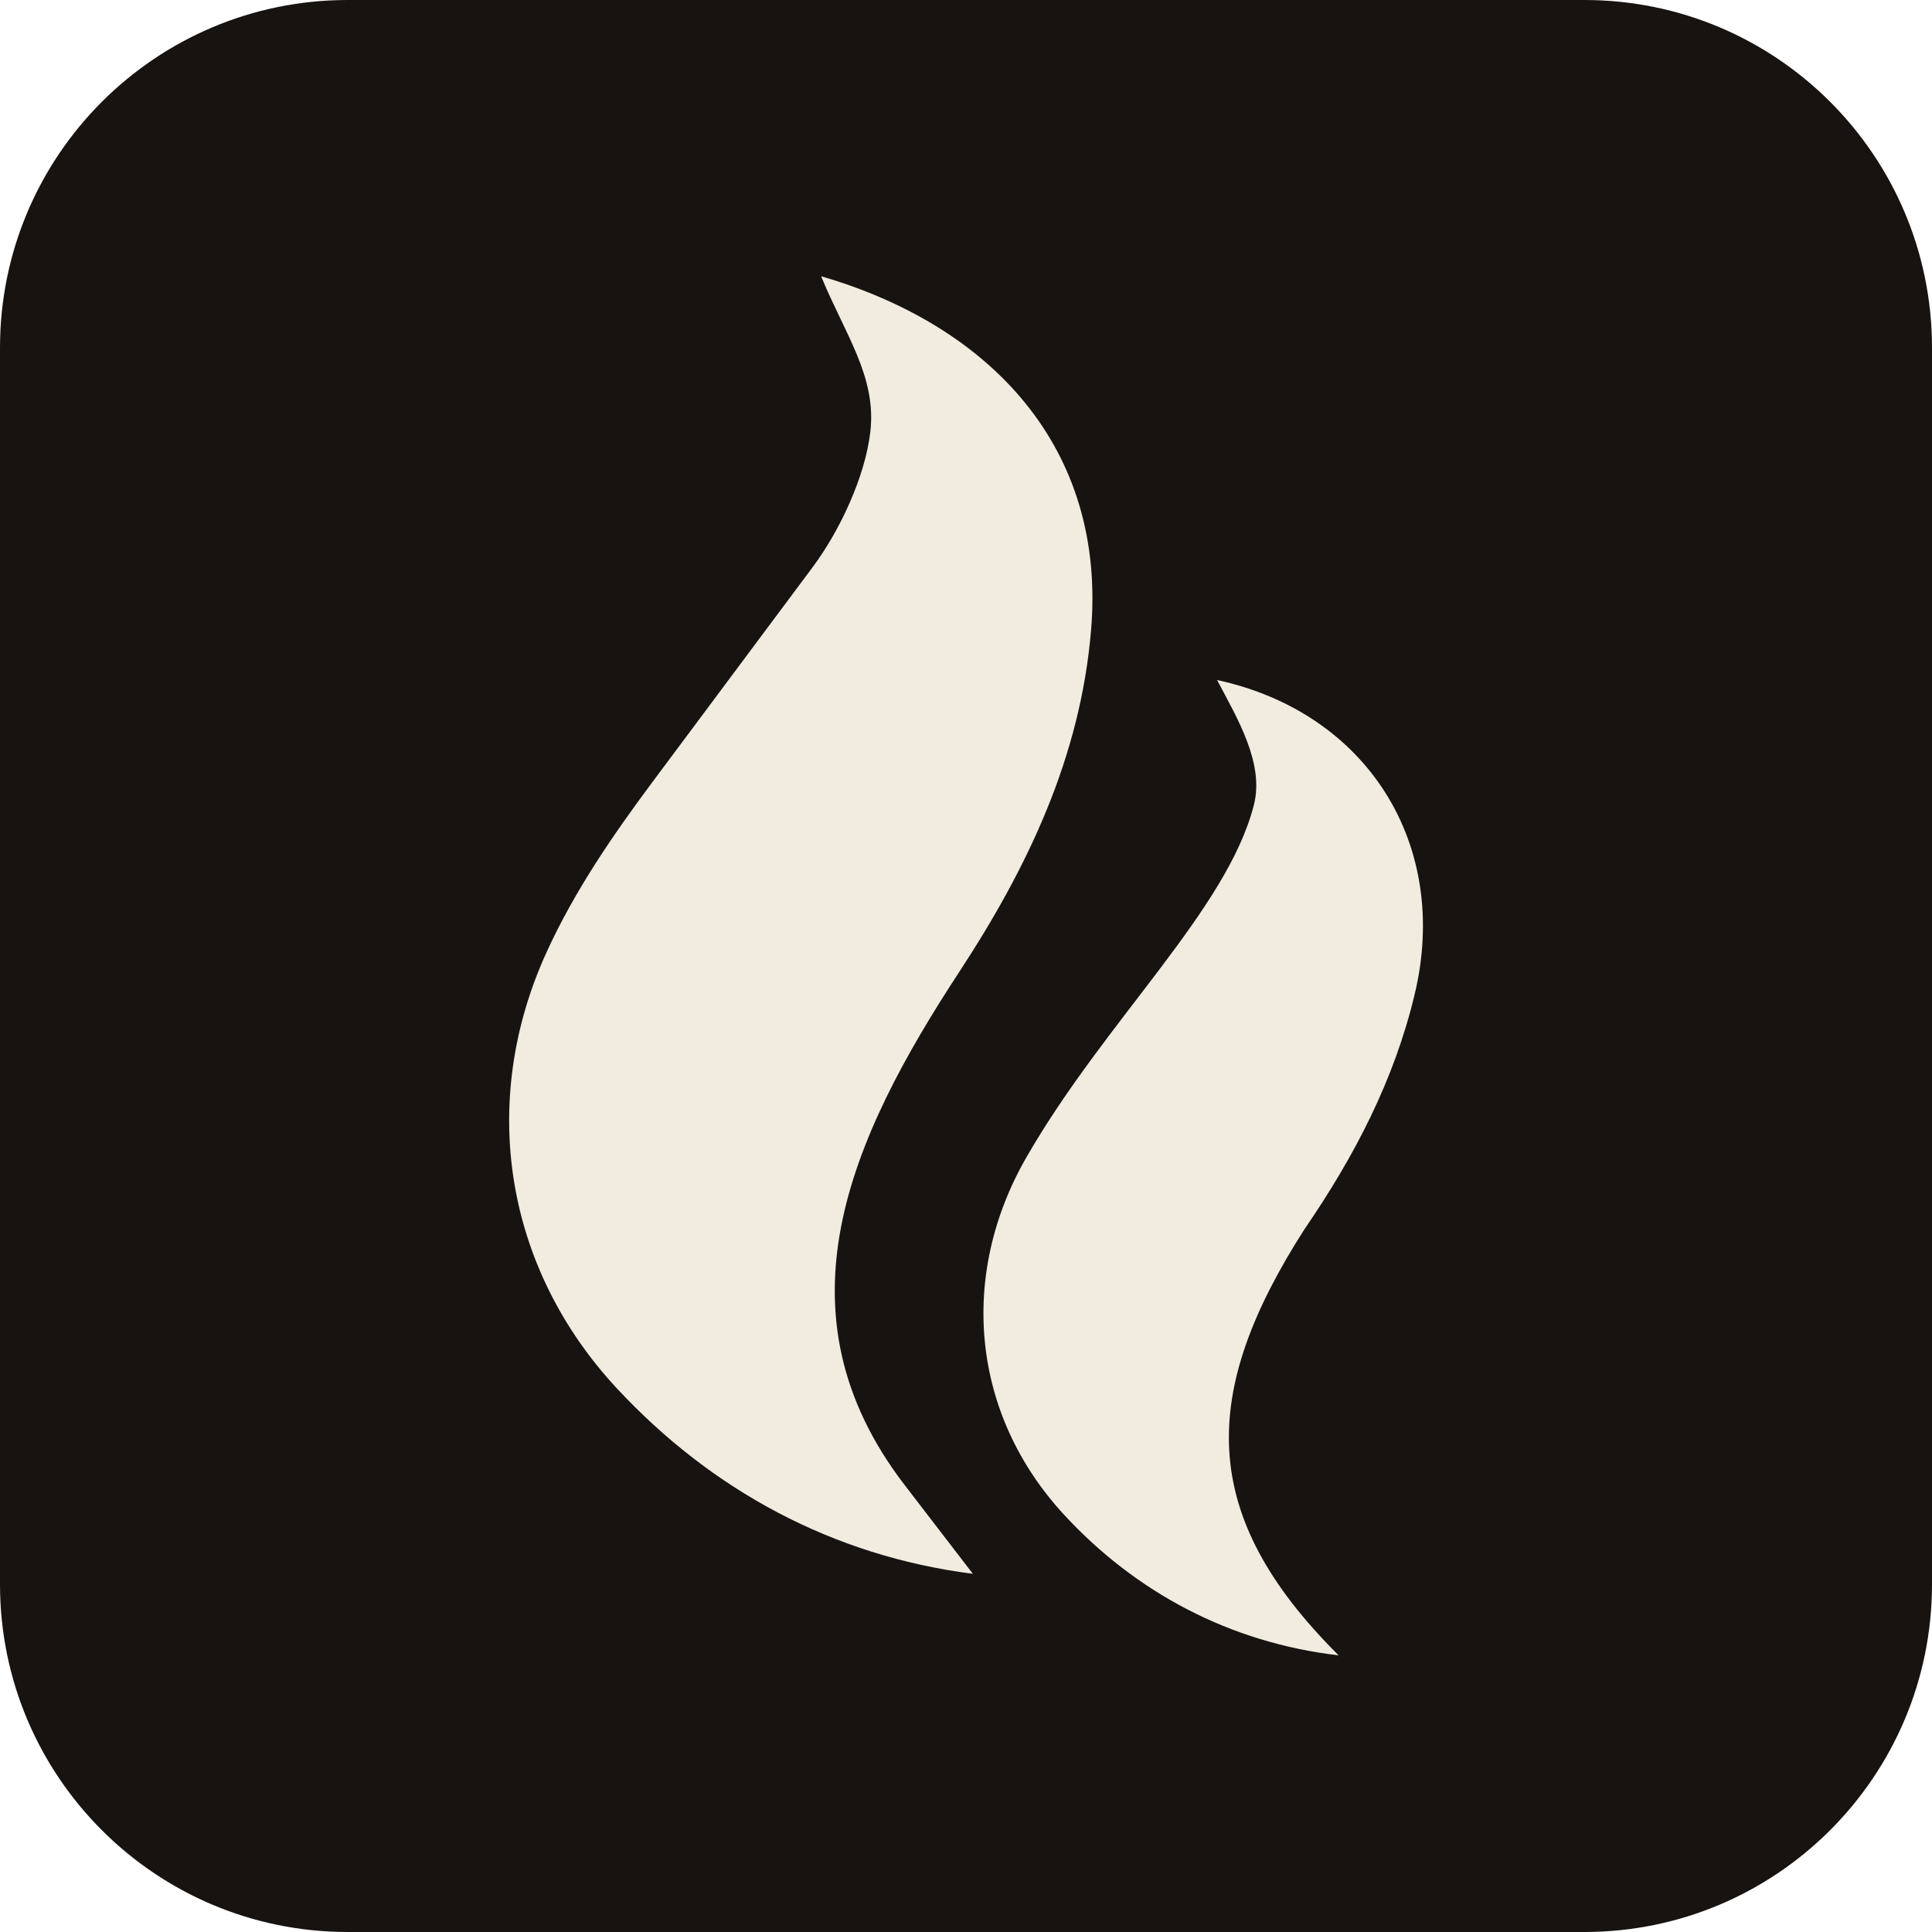
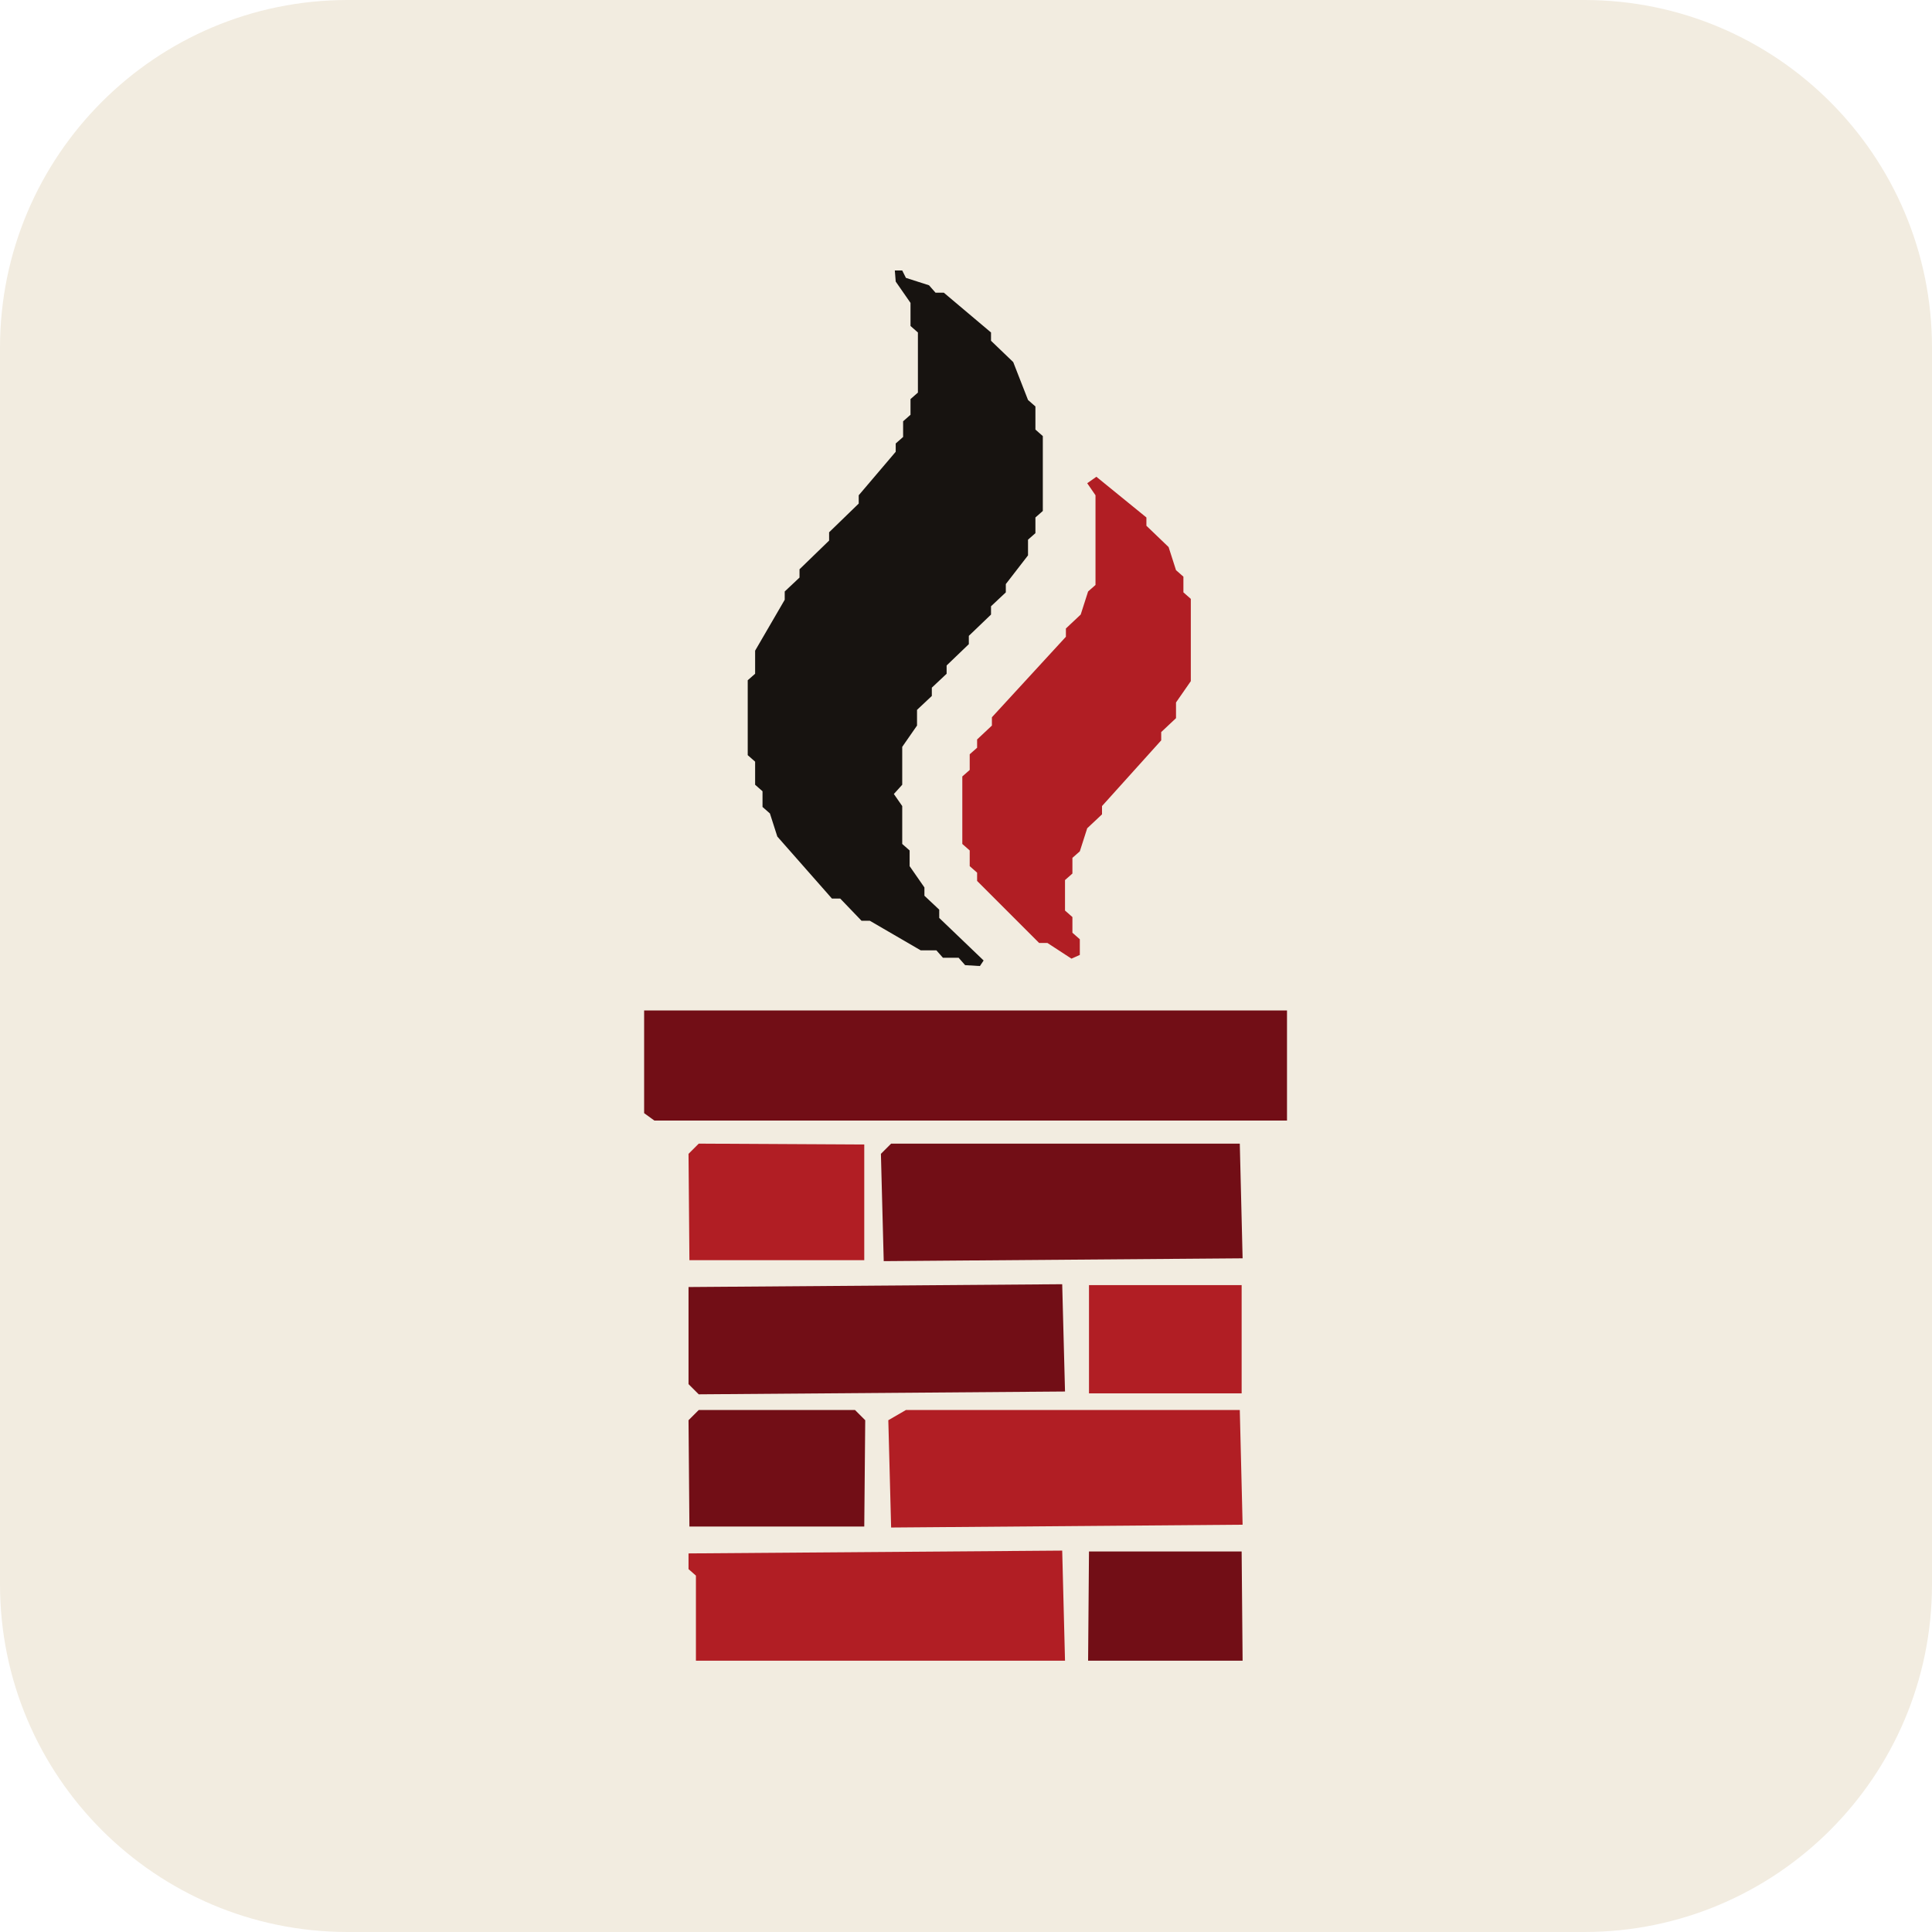
- <svg xmlns="http://www.w3.org/2000/svg" viewBox="-21.78 -10.58 143.36 143.36">
-   <rect x="-21.78" y="-10.58" width="143.36" height="143.36" rx="25.80" fill="#171310" />
-   <g fill="#f2ece0">
-     <path d="M50.4,106.2c-10.42-1.33-19.38-6.22-26.38-13.73-8.34-8.95-10.33-21.26-5.24-32.4,2.06-4.51,4.86-8.6,7.83-12.59l11.9-15.96c2.01-2.69,3.9-6.7,4.29-10.05.48-4.1-1.87-7.22-3.65-11.55,12.53,3.64,21.17,12.68,20.03,26.26-.78,9.36-4.67,17.56-9.75,25.31-8.18,12.48-13.92,25.33-4.07,38.14l5.04,6.56Z" />
-     <path d="M77.55,112.25c-8.07-.93-15.08-4.69-20.38-10.44-6.84-7.41-7.86-17.69-2.79-26.51,5.84-10.16,14.89-18.35,16.88-26.14.79-3.08-1.2-6.39-2.73-9.28,11.19,2.42,17.32,12.26,14.66,23.33-1.52,6.35-4.43,11.96-8.18,17.43-7.77,12.13-7.94,21.18,2.53,31.6Z" />
+ <svg xmlns="http://www.w3.org/2000/svg" viewBox="0 0 100 100" role="img" aria-label="The SmokeHouse">
+   <rect width="100" height="100" rx="18" fill="#f2ece0" />
+   <g transform="translate(33.34 14.00) scale(0.383)">
+     <path fill="#171310" d="M33.88,0.00L34.00,1.50L36.00,4.38L36.00,7.50L37.00,8.38L37.00,16.50L36.00,17.38L36.00,19.50L35.00,20.38L35.00,22.50L34.00,23.38L34.00,24.50L29.00,30.38L29.00,31.50L25.00,35.38L25.00,36.50L21.00,40.38L21.00,41.50L19.00,43.38L19.00,44.50L15.00,51.38L15.00,54.50L14.00,55.38L14.00,65.50L15.00,66.38L15.00,69.50L16.00,70.38L16.00,72.50L17.00,73.38L18.00,76.50L25.38,84.88L26.50,84.88L29.38,87.88L30.50,87.88L37.38,91.88L39.50,91.88L40.38,92.88L42.50,92.88L43.38,93.88L45.38,94.00L45.88,93.25L39.88,87.50L39.88,86.38L37.88,84.50L37.88,83.38L35.88,80.50L35.88,78.38L34.88,77.50L34.88,72.38L33.75,70.75L34.88,69.50L34.88,64.38L36.88,61.50L36.88,59.38L38.88,57.50L38.88,56.38L40.88,54.50L40.88,53.38L43.88,50.50L43.88,49.38L46.88,46.50L46.88,45.38L48.88,43.50L48.88,42.38L51.88,38.50L51.88,36.38L52.88,35.50L52.88,33.38L53.88,32.50L53.88,22.38L52.88,21.50L52.88,18.38L51.88,17.50L49.88,12.38L46.88,9.50L46.88,8.38L40.50,3.00L39.38,3.00L38.50,2.00L35.38,1.00L34.88,0.00Z" />
+     <path fill="#720e16" d="M60.12,173.12L60.00,187.88L80.88,187.88L80.75,173.12Z M6.00,155.38L6.12,169.75L29.75,169.75L29.88,155.38L28.50,154.00L7.38,154.00Z M6.00,137.38L6.00,150.50L7.38,151.88L56.88,151.50L56.50,137.00Z M32.00,119.38L32.38,133.88L80.88,133.50L80.50,118.00L33.38,118.00Z M0.00,100.00L0.00,113.88L1.38,114.88L86.88,114.88L86.88,100.00Z" />
+     <path fill="#b11e24" d="M6.00,173.38L6.00,175.50L7.00,176.38L7.00,187.88L56.88,187.88L56.50,173.00Z M33.00,155.38L33.38,169.88L80.88,169.50L80.50,154.00L35.38,154.00Z M60.12,137.12L60.12,151.75L80.75,151.75L80.75,137.12Z M6.00,119.38L6.12,133.75L29.75,133.75L29.75,118.12L7.38,118.00Z M61.12,27.88L59.88,28.75L61.00,30.38L61.00,42.50L60.00,43.38L59.00,46.50L57.00,48.38L57.00,49.50L47.00,60.38L47.00,61.50L45.00,63.38L45.00,64.50L44.00,65.38L44.00,67.50L43.00,68.38L43.00,77.50L44.00,78.38L44.00,80.50L45.00,81.38L45.00,82.50L53.38,90.88L54.50,90.88L57.75,93.00L58.88,92.50L58.88,90.38L57.88,89.50L57.88,87.38L56.88,86.50L56.88,82.38L57.88,81.50L57.88,79.38L58.88,78.50L59.88,75.38L61.88,73.50L61.88,72.38L69.88,63.50L69.88,62.38L71.88,60.50L71.88,58.38L73.88,55.50L73.88,44.38L72.88,43.50L72.88,41.38L71.88,40.50L70.88,37.38L67.88,34.50L67.88,33.38Z" />
  </g>
</svg>
